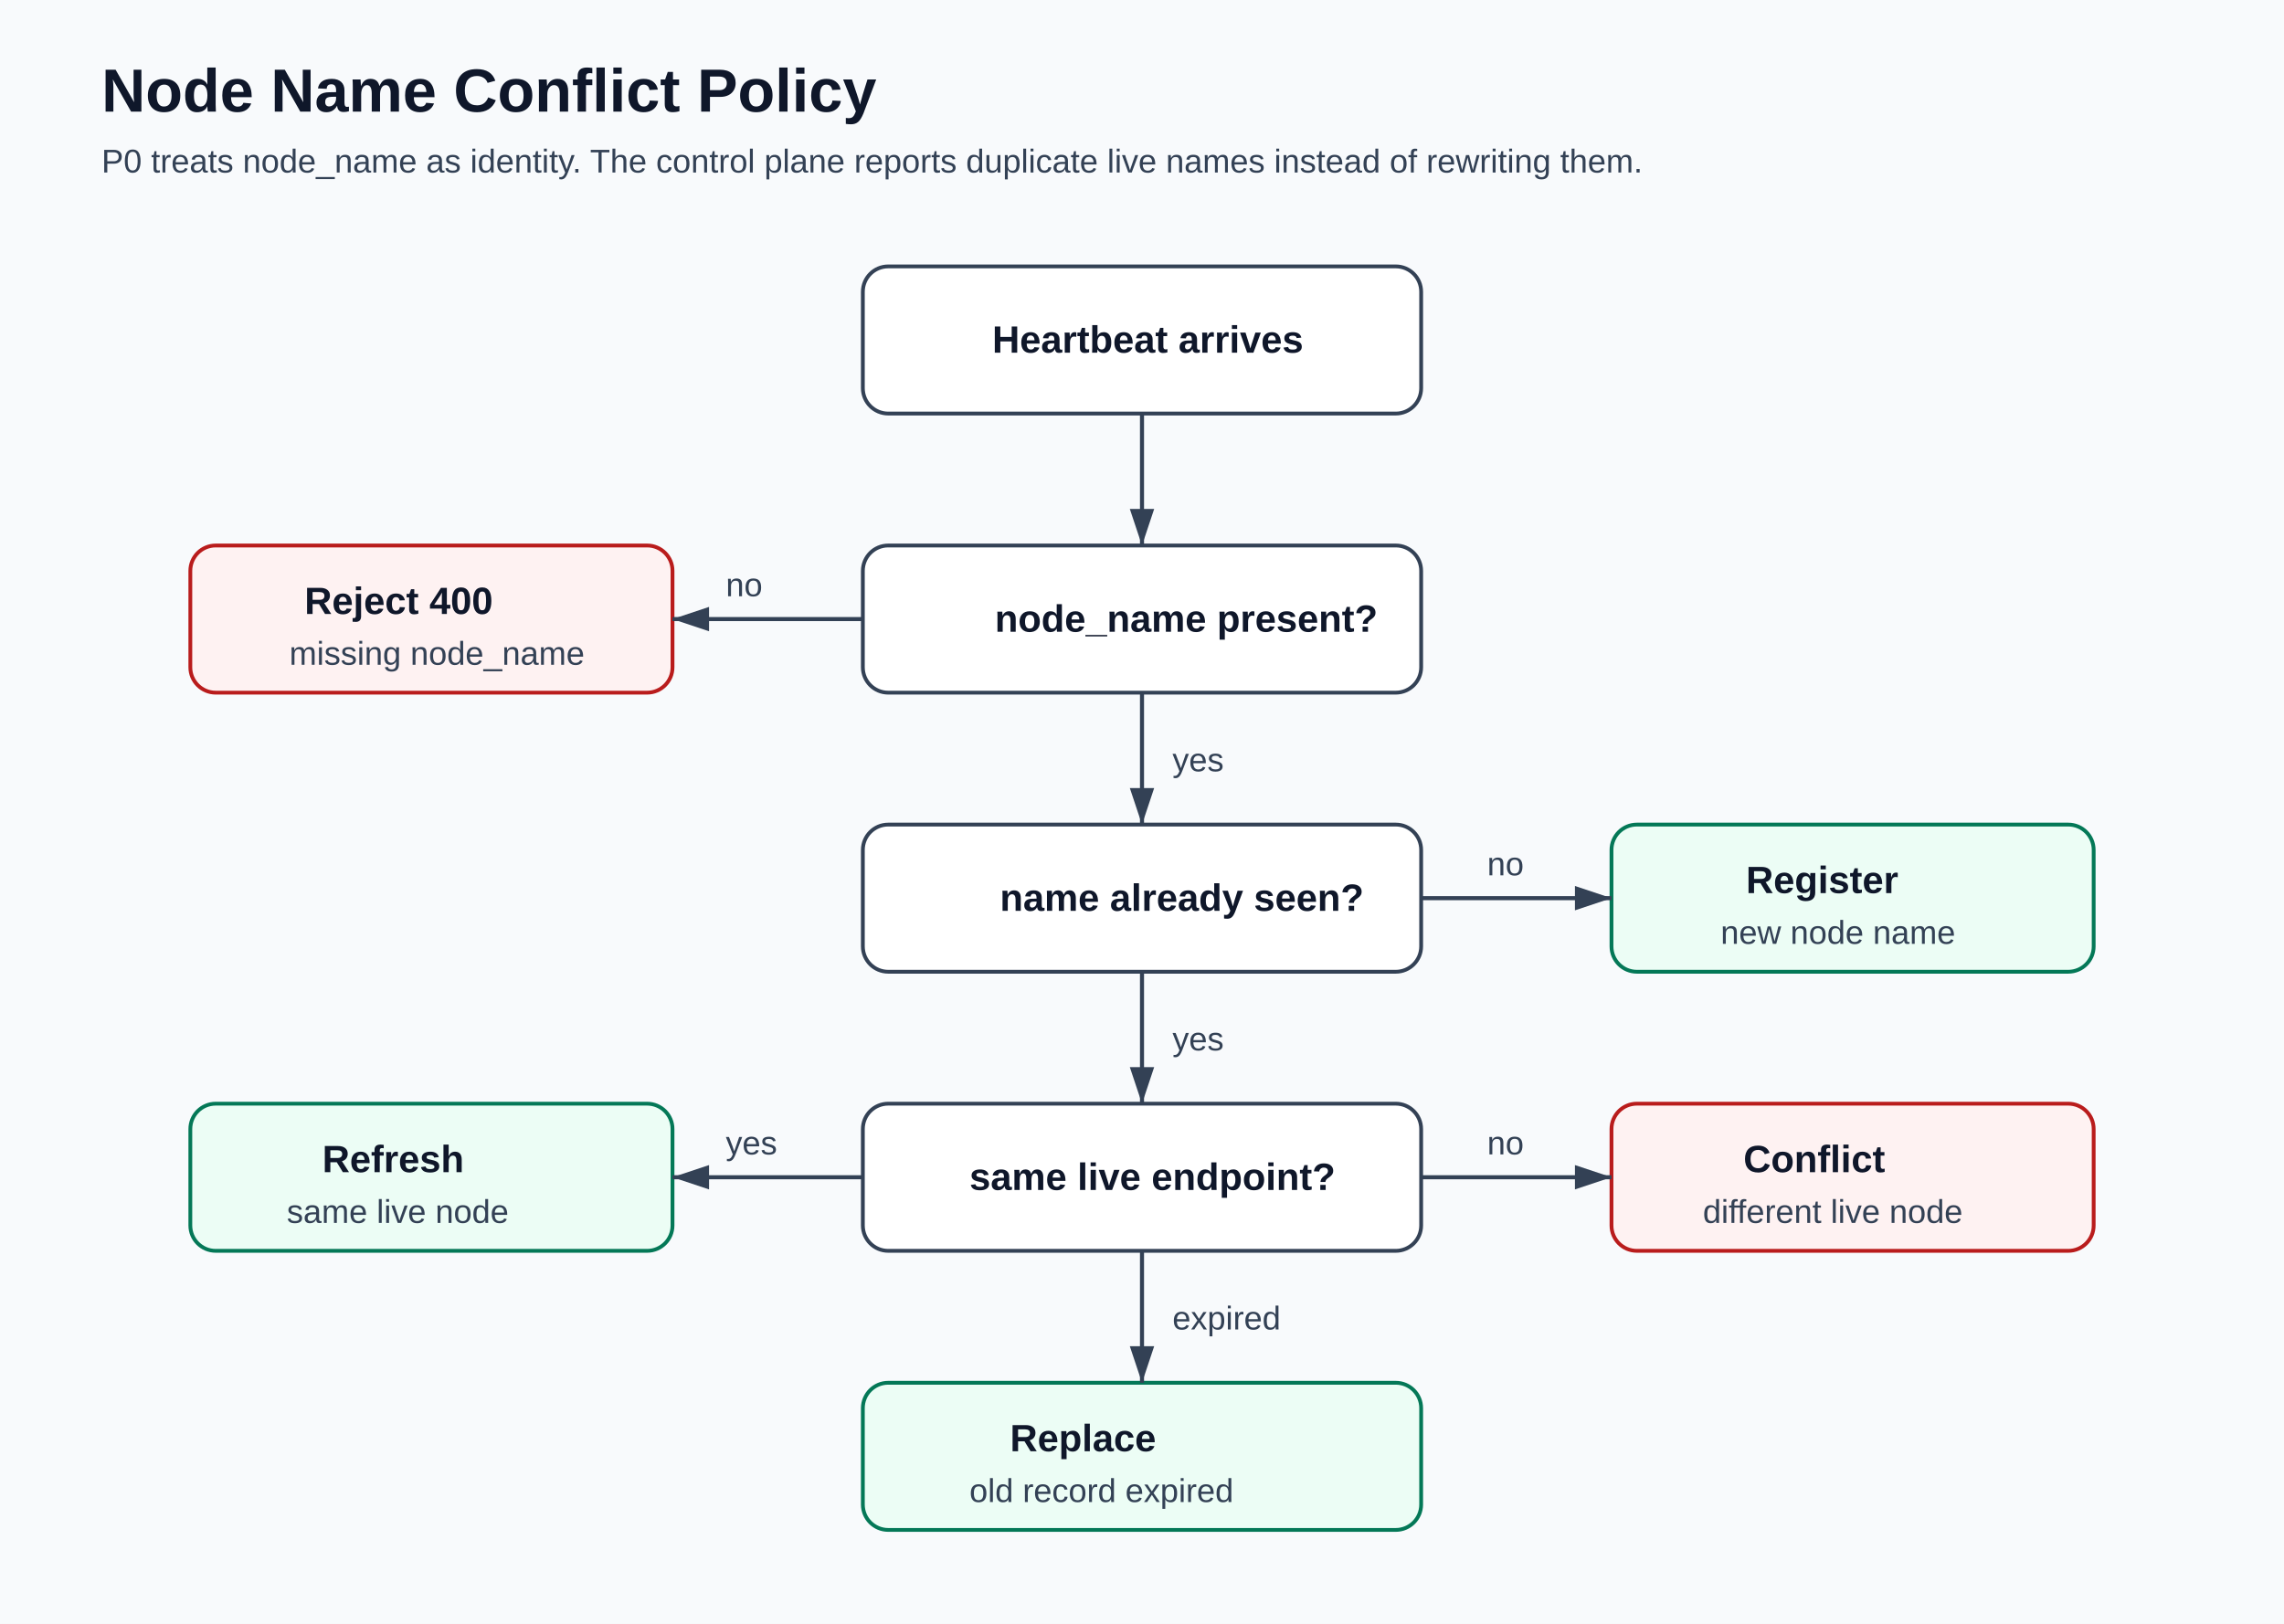
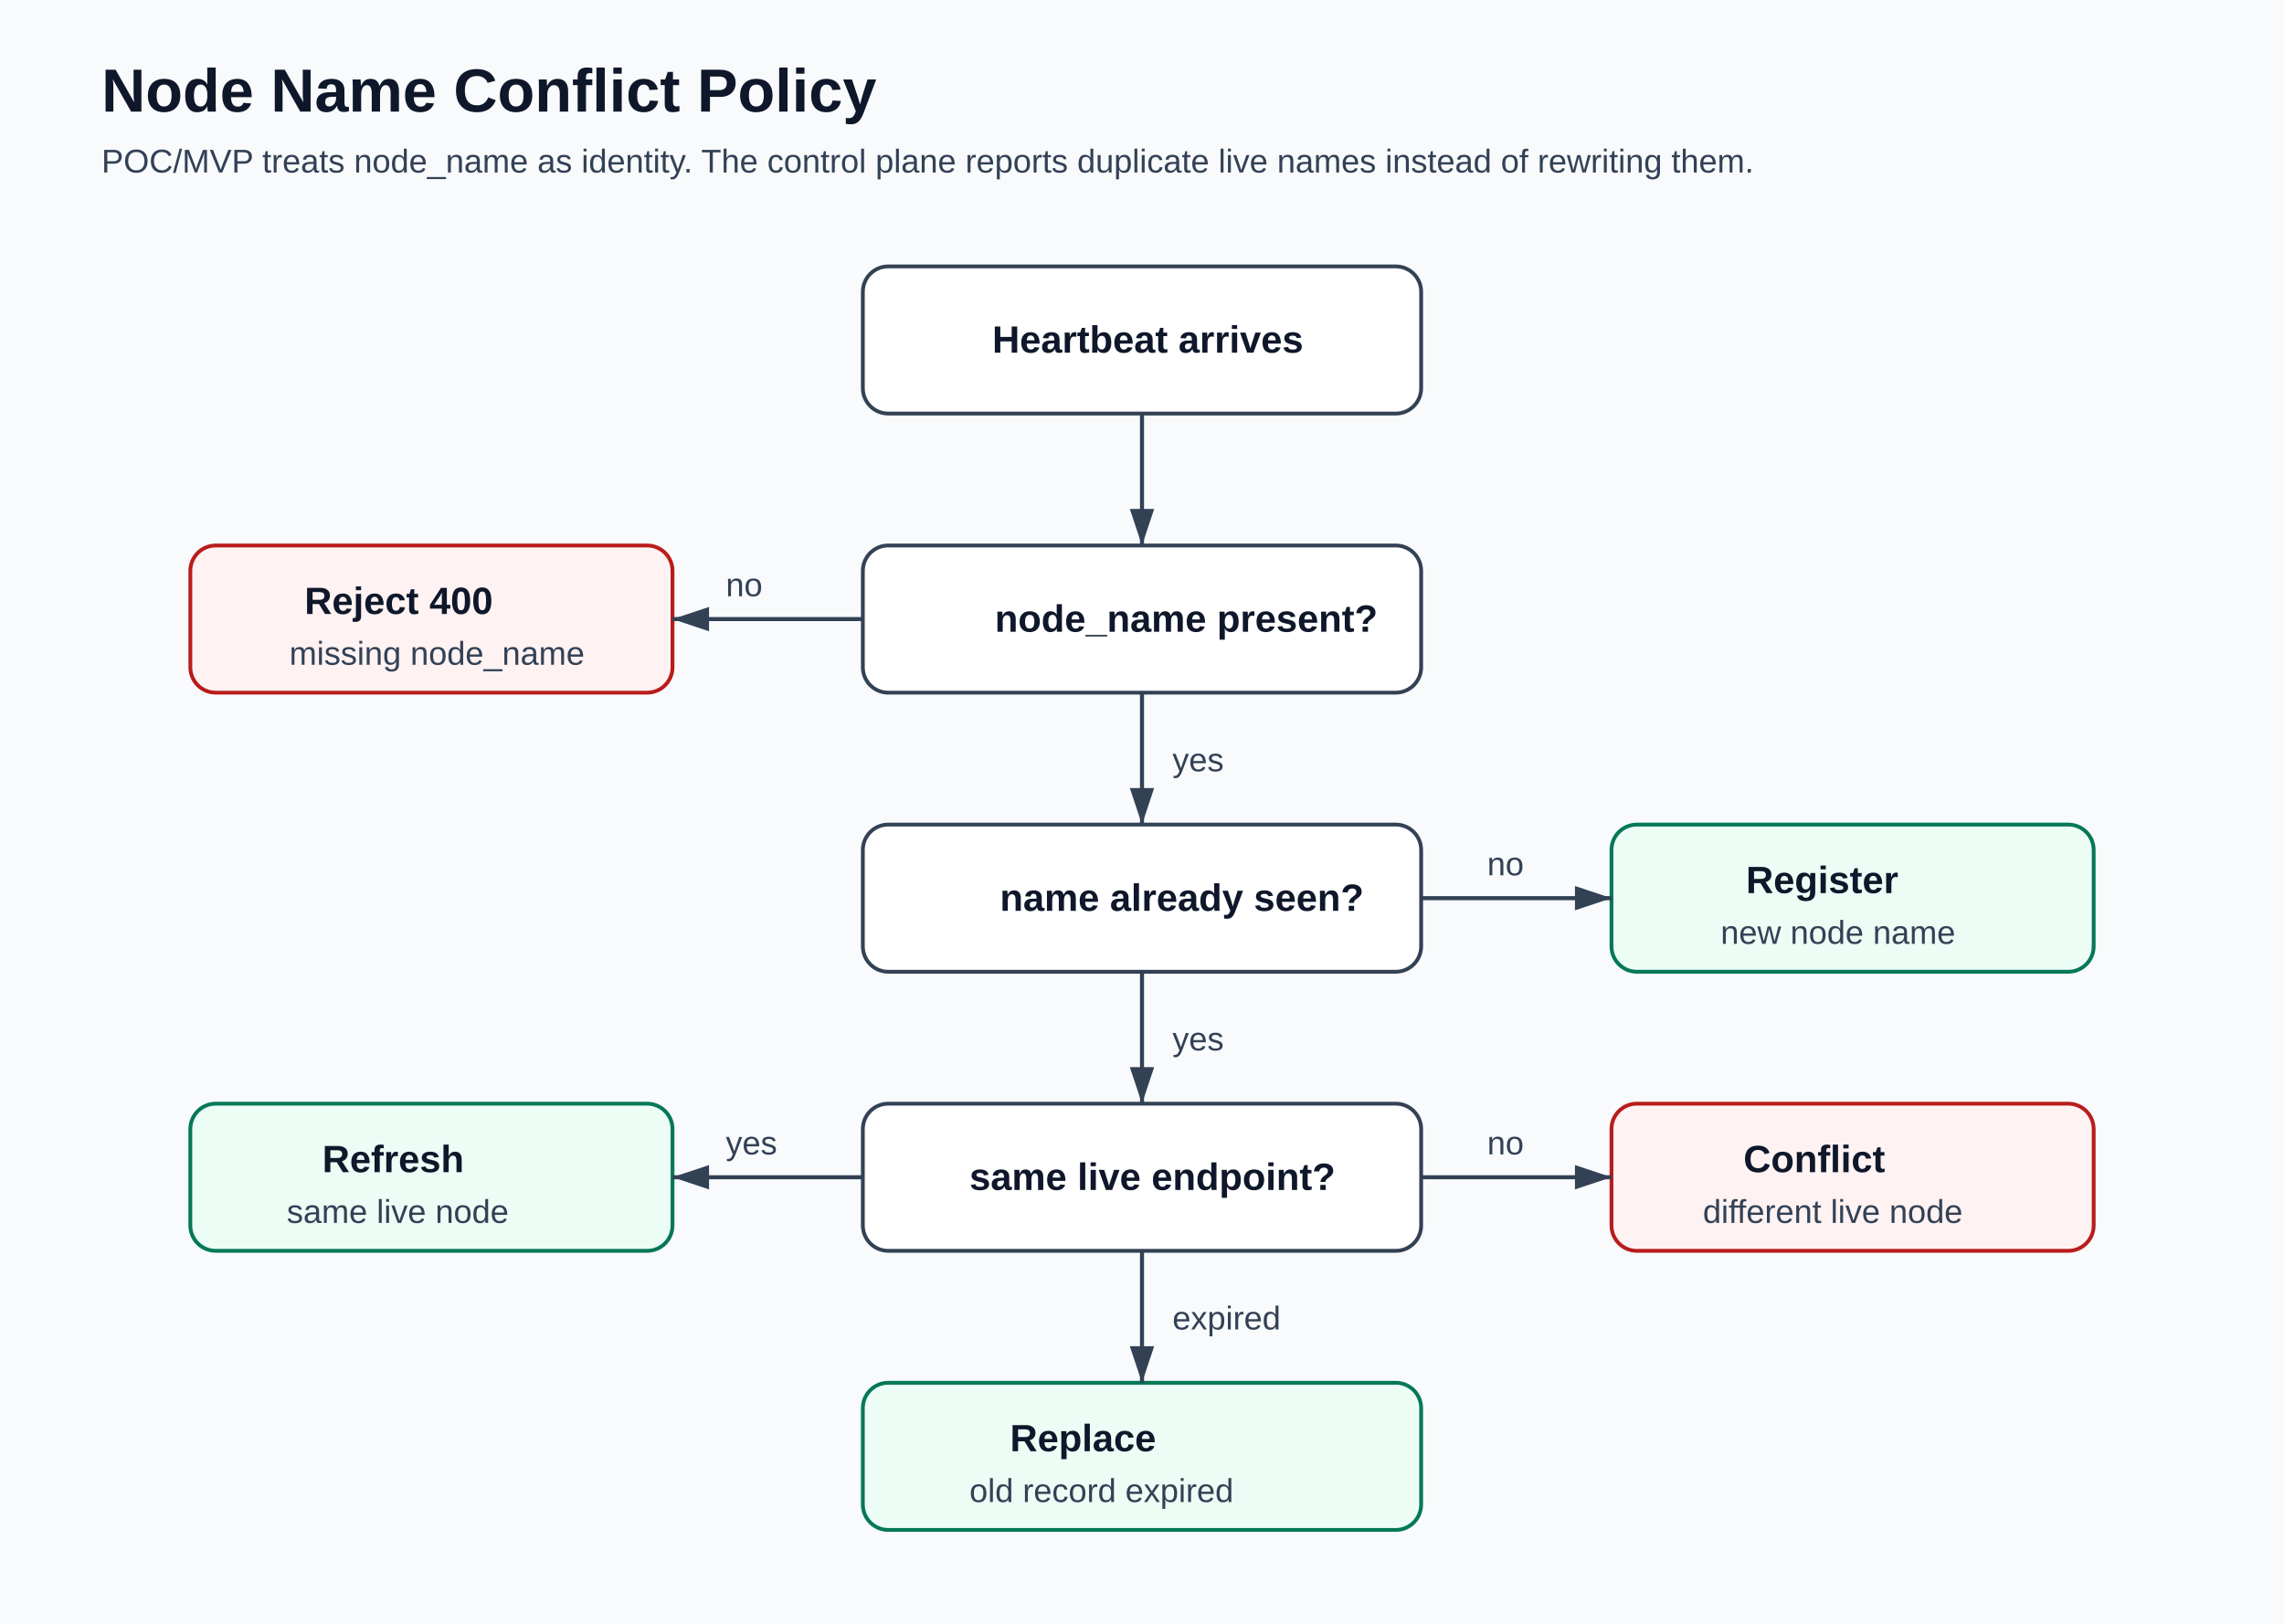
<svg xmlns="http://www.w3.org/2000/svg" viewBox="0 0 900 640" role="img" aria-labelledby="title desc">
  <defs>
    <marker id="arrow" markerWidth="10" markerHeight="10" refX="9" refY="3" orient="auto" markerUnits="strokeWidth">
      <path d="M0,0 L0,6 L9,3 z" fill="#334155" />
    </marker>
  </defs>
  <style>
    .bg { fill: #f8fafc; }
    .title { font: 700 24px Arial, sans-serif; fill: #0f172a; }
    .state { fill: #ffffff; stroke: #334155; stroke-width: 1.5; rx: 10; }
    .ok { fill: #ecfdf5; stroke: #047857; stroke-width: 1.5; rx: 10; }
    .bad { fill: #fef2f2; stroke: #b91c1c; stroke-width: 1.5; rx: 10; }
    .arrow { stroke: #334155; stroke-width: 1.6; fill: none; marker-end: url(#arrow); }
    .label { font: 700 15px Arial, sans-serif; fill: #0f172a; }
    .small { font: 13px Arial, sans-serif; fill: #334155; }
  </style>
  <rect class="bg" width="900" height="640" />
  <text class="title" x="40" y="44">Node Name Conflict Policy</text>
-   <text class="small" x="40" y="68">P0 treats node_name as identity. The control plane reports duplicate live names instead of rewriting them.</text>
+   <text class="small" x="40" y="68">POC/MVP treats node_name as identity. The control plane reports duplicate live names instead of rewriting them.</text>
  <rect class="state" x="340" y="105" width="220" height="58" />
  <text class="label" x="391" y="139">Heartbeat arrives</text>
  <rect class="state" x="340" y="215" width="220" height="58" />
  <text class="label" x="392" y="249">node_name present?</text>
  <rect class="bad" x="75" y="215" width="190" height="58" />
  <text class="label" x="120" y="242">Reject 400</text>
  <text class="small" x="114" y="262">missing node_name</text>
  <rect class="state" x="340" y="325" width="220" height="58" />
  <text class="label" x="394" y="359">name already seen?</text>
  <rect class="ok" x="635" y="325" width="190" height="58" />
  <text class="label" x="688" y="352">Register</text>
  <text class="small" x="678" y="372">new node name</text>
  <rect class="state" x="340" y="435" width="220" height="58" />
  <text class="label" x="382" y="469">same live endpoint?</text>
  <rect class="ok" x="75" y="435" width="190" height="58" />
  <text class="label" x="127" y="462">Refresh</text>
  <text class="small" x="113" y="482">same live node</text>
  <rect class="bad" x="635" y="435" width="190" height="58" />
  <text class="label" x="687" y="462">Conflict</text>
  <text class="small" x="671" y="482">different live node</text>
  <rect class="ok" x="340" y="545" width="220" height="58" />
  <text class="label" x="398" y="572">Replace</text>
  <text class="small" x="382" y="592">old record expired</text>
  <path class="arrow" d="M450 163 V215" />
  <path class="arrow" d="M340 244 H265" />
  <text class="small" x="286" y="235">no</text>
  <path class="arrow" d="M450 273 V325" />
  <text class="small" x="462" y="304">yes</text>
  <path class="arrow" d="M560 354 H635" />
  <text class="small" x="586" y="345">no</text>
  <path class="arrow" d="M450 383 V435" />
  <text class="small" x="462" y="414">yes</text>
  <path class="arrow" d="M340 464 H265" />
  <text class="small" x="286" y="455">yes</text>
  <path class="arrow" d="M560 464 H635" />
  <text class="small" x="586" y="455">no</text>
  <path class="arrow" d="M450 493 V545" />
  <text class="small" x="462" y="524">expired</text>
</svg>
